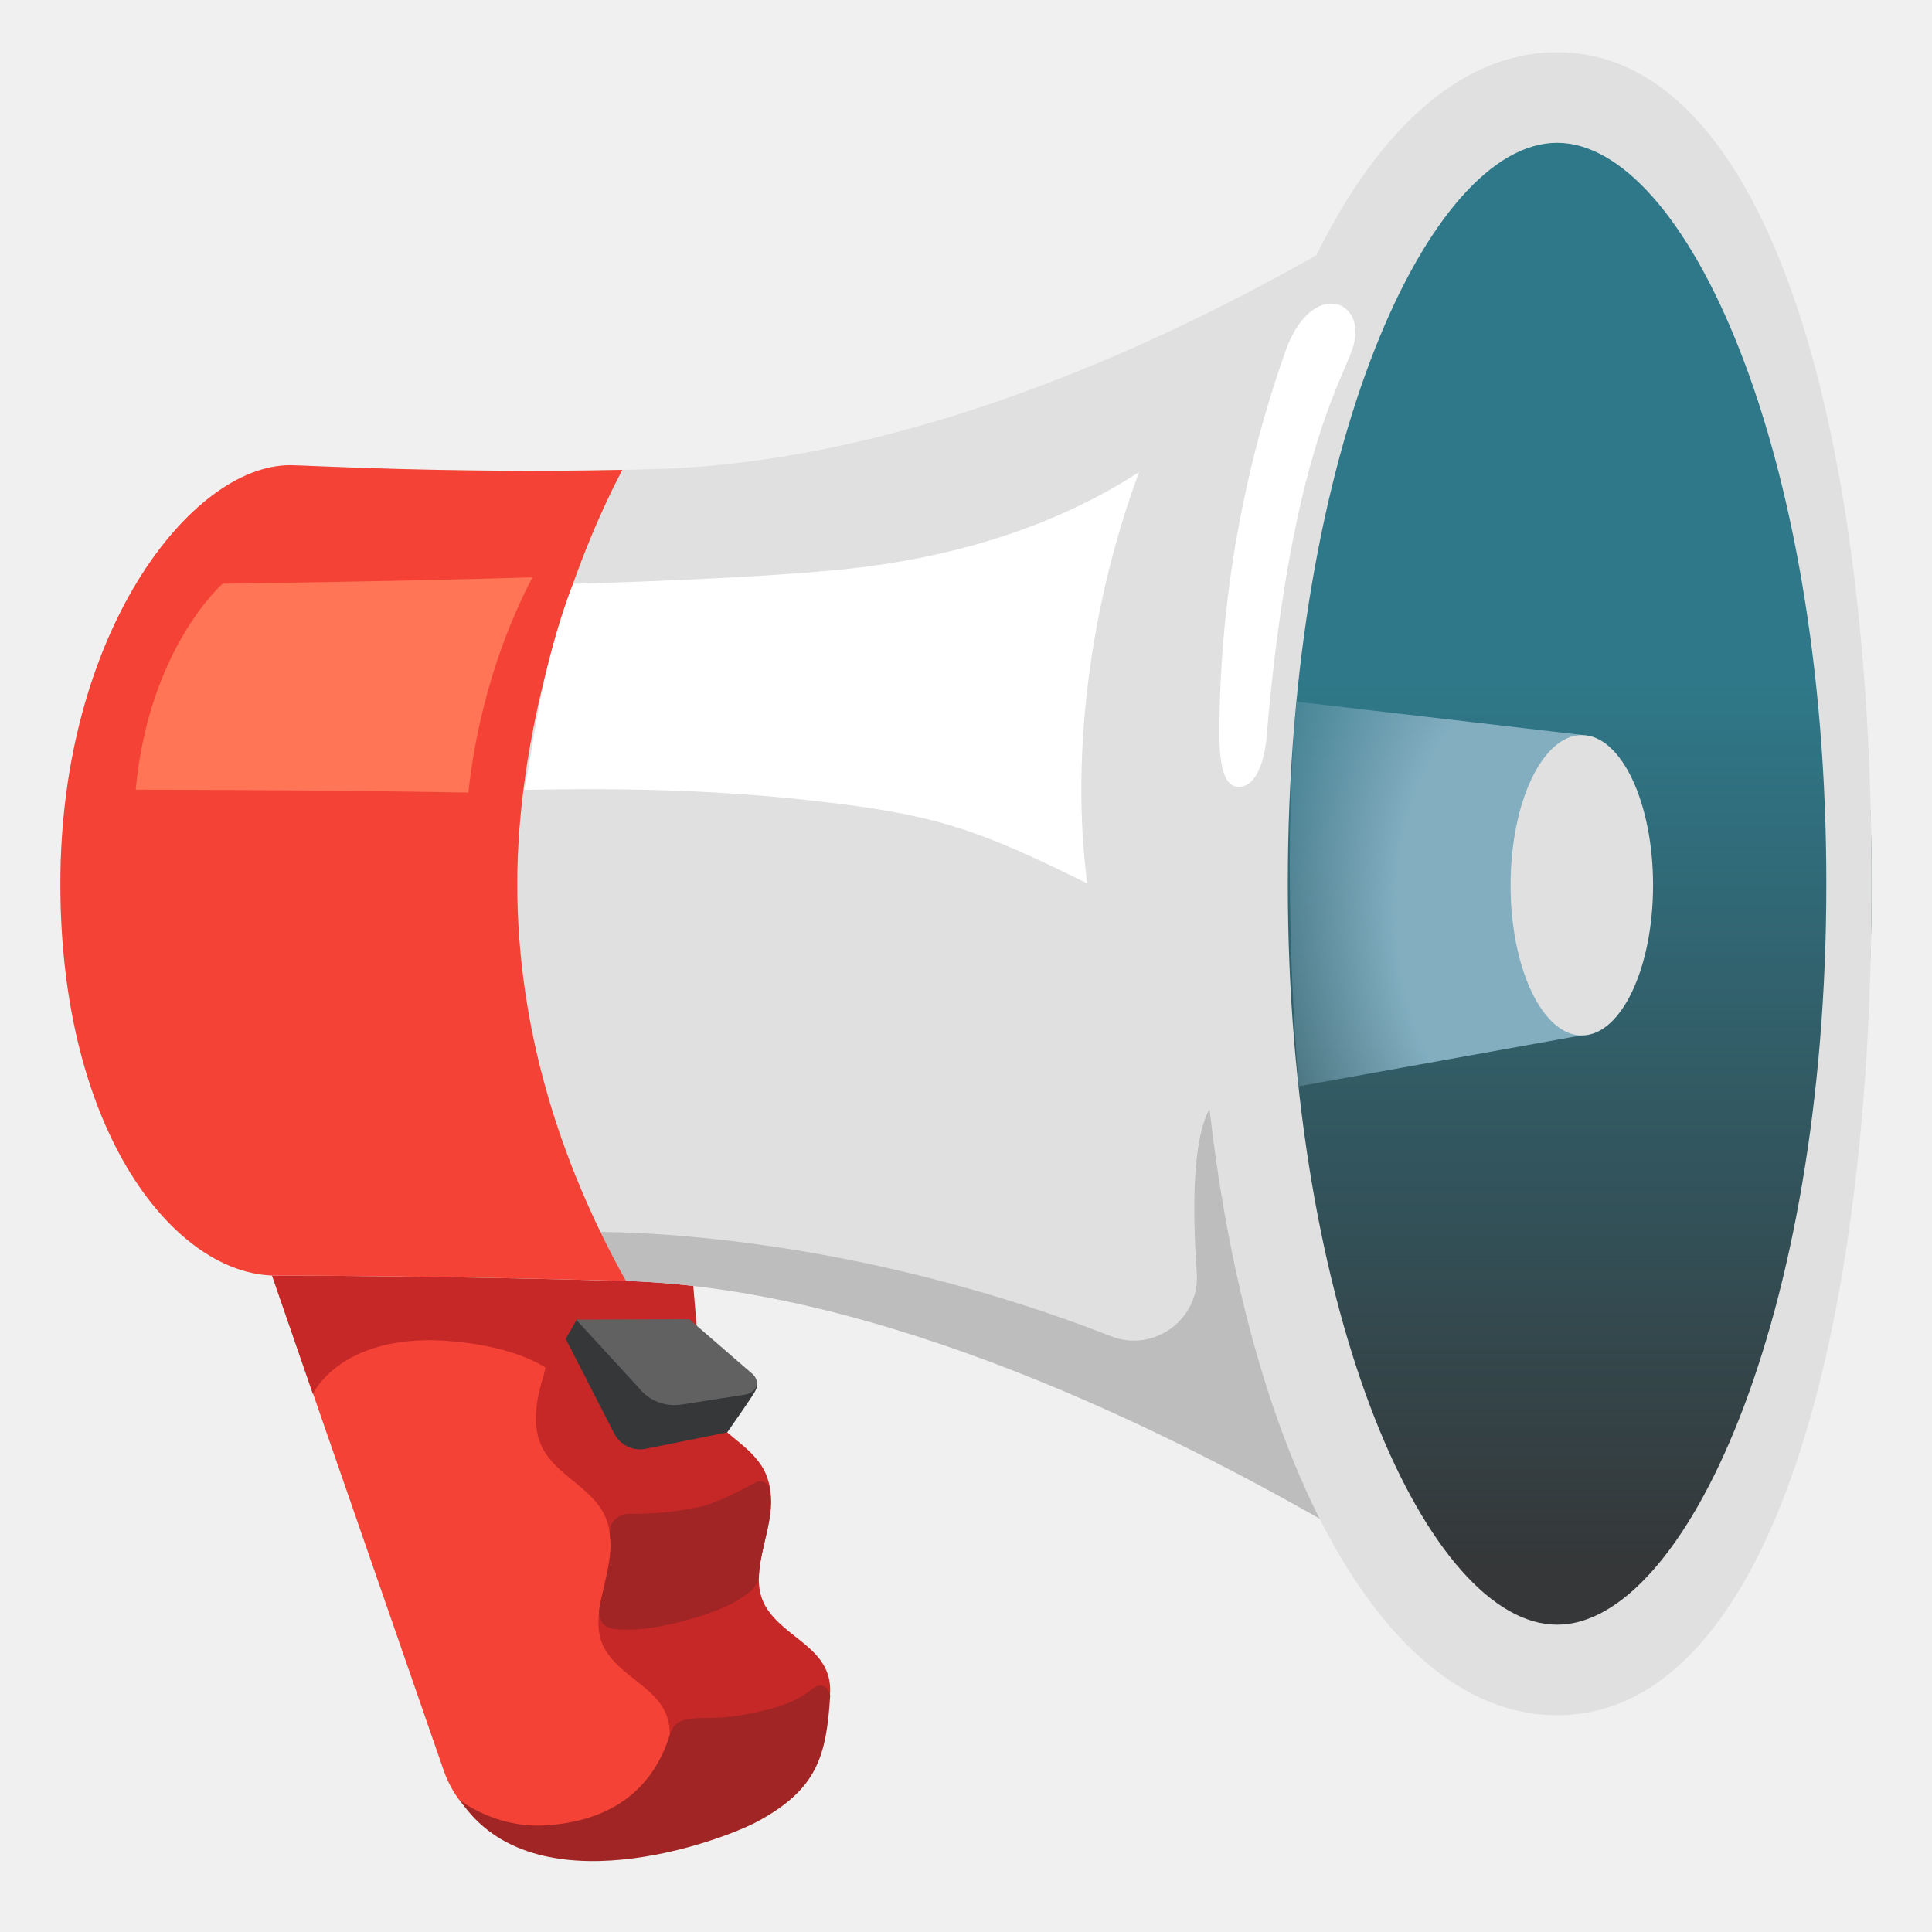
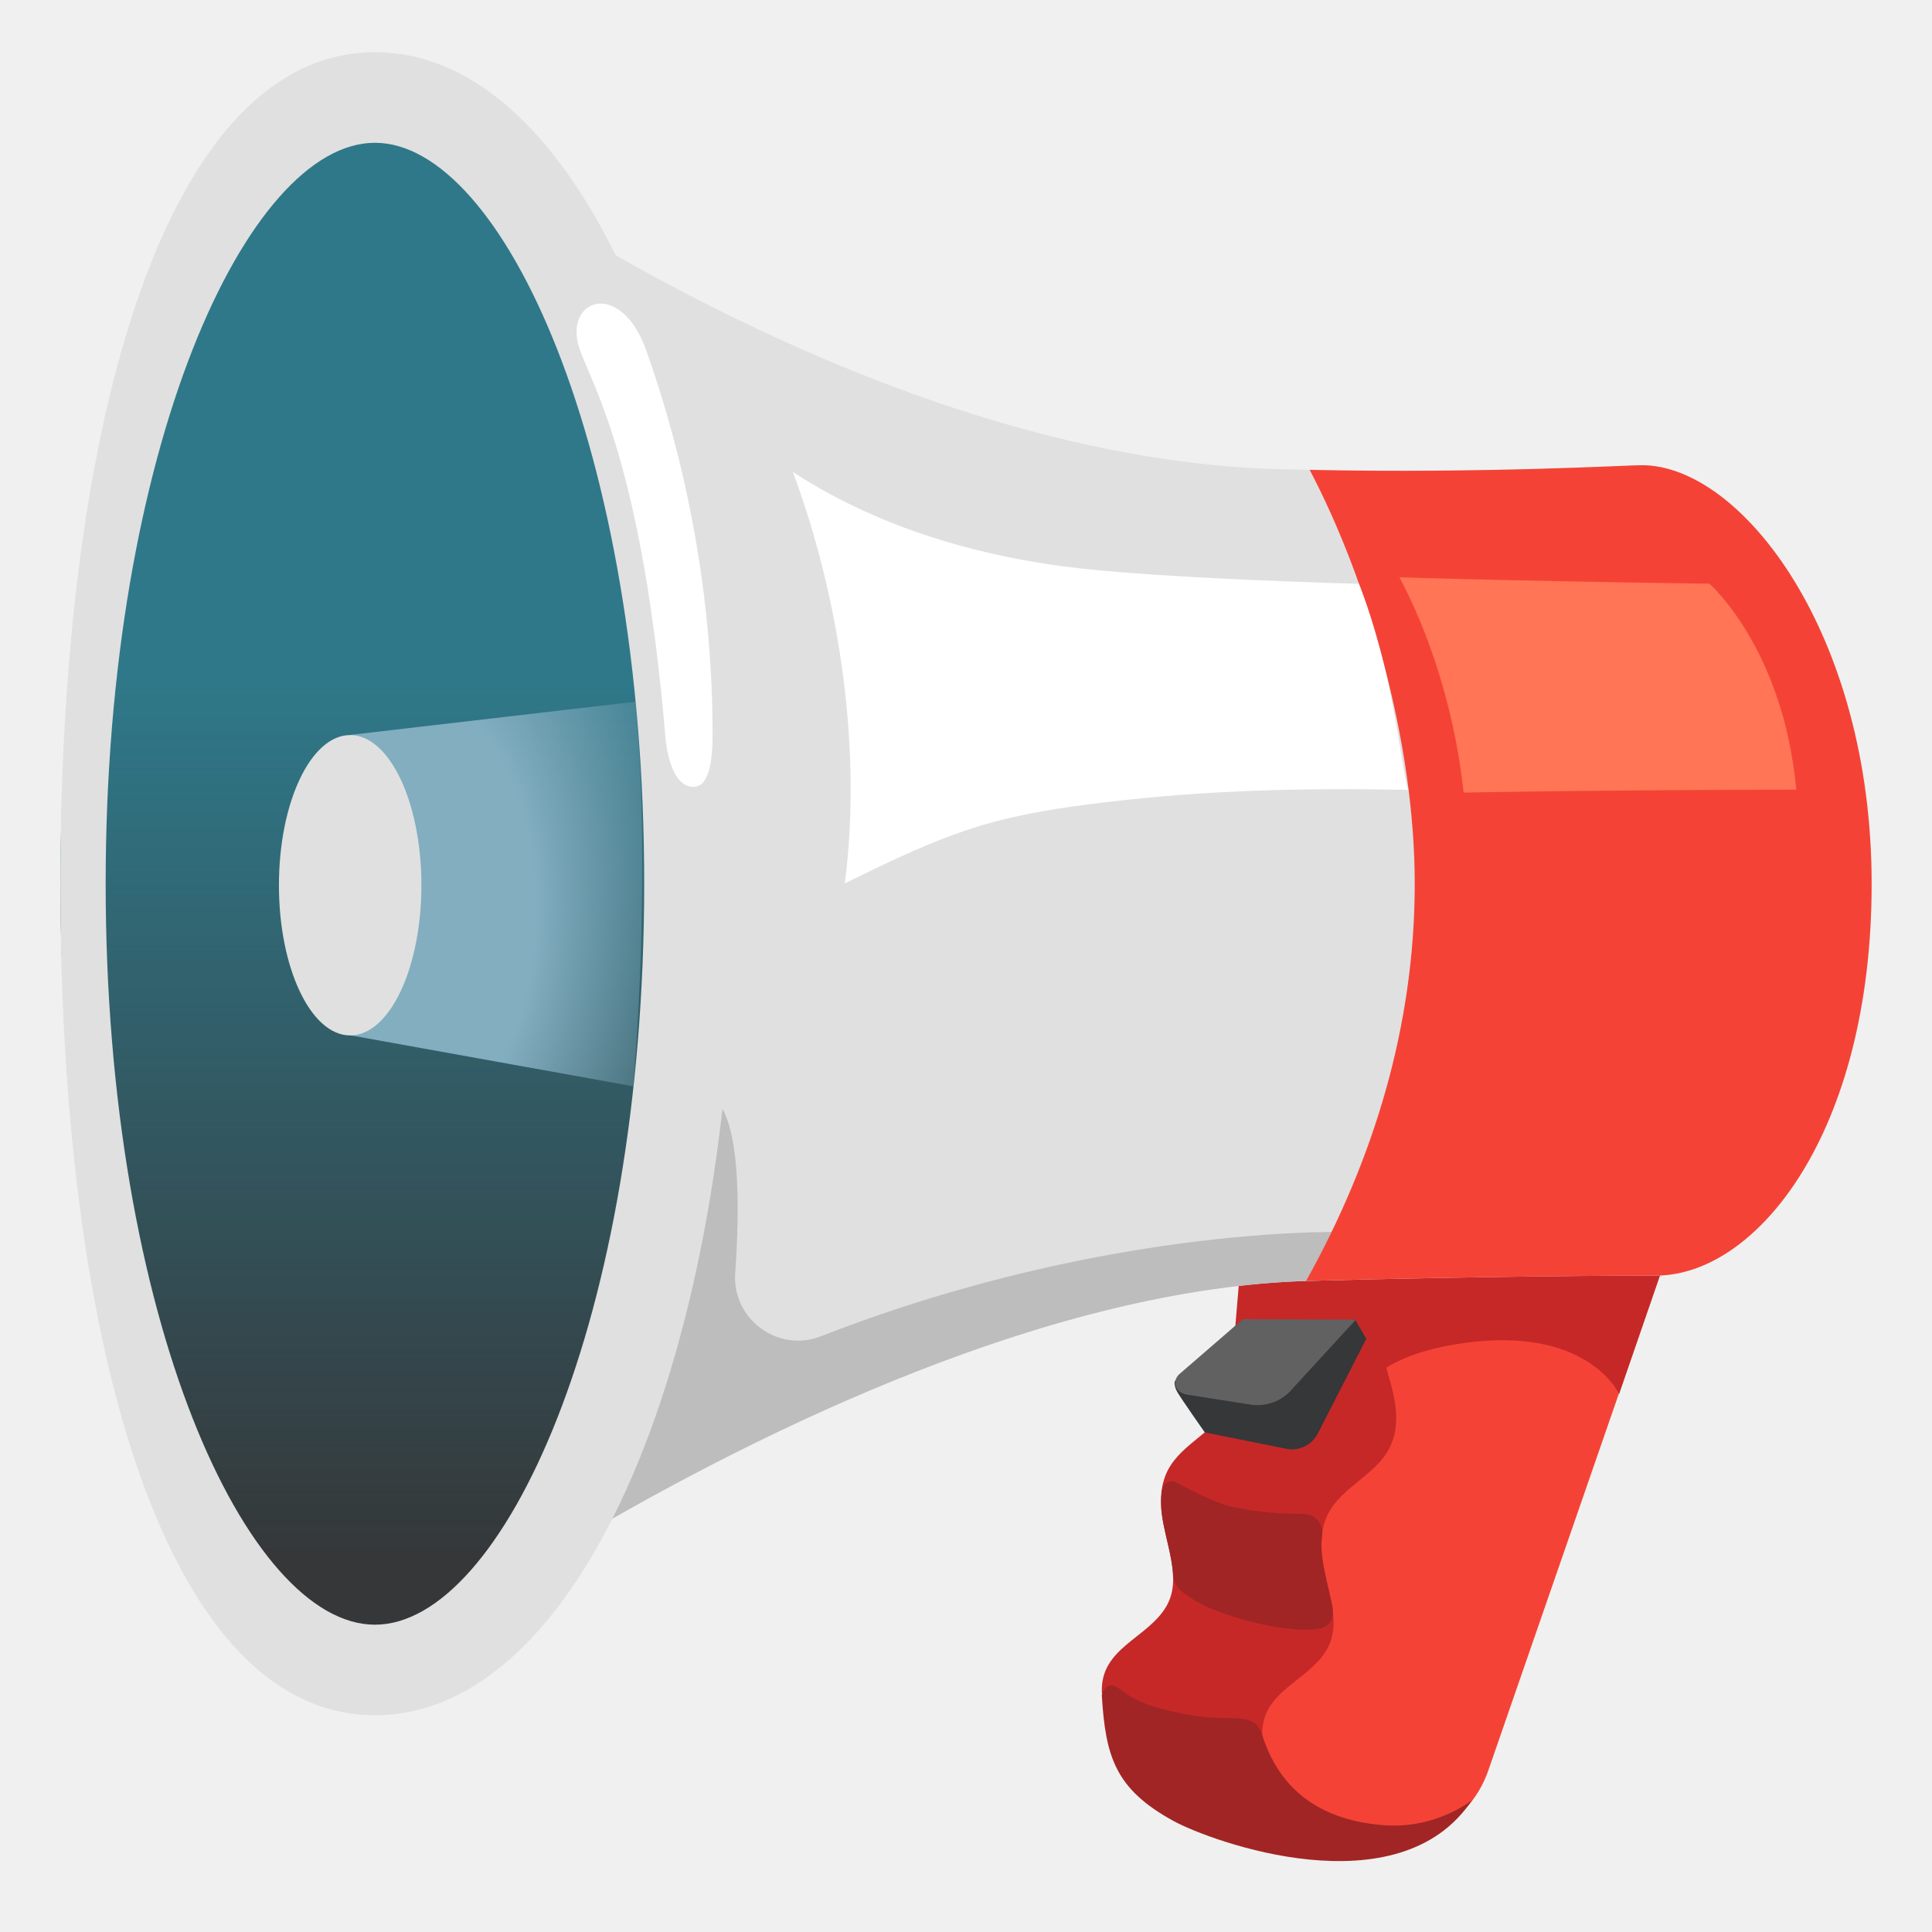
<svg xmlns="http://www.w3.org/2000/svg" version="1.1" id="Layer_2" x="0px" y="0px" viewBox="0 0 128 128" style="enable-background:new 0 0 128 128;" xml:space="preserve">
  <g>
-     <path style="fill:#C62828;" d="M41.01,114.68L30.84,83.46l15.02,0.89l0.74,8.78c0.92,1.73,3.09,2.52,4.01,4.25   c0.47,0.89,0.55,1.94,0.42,2.94c-0.27,2.07-1.36,4.31-0.3,6.12c1.25,2.13,4.37,2.74,4.27,5.67   C54.9,114.79,42.31,118.43,41.01,114.68z" />
-     <path style="fill:#F44336;" d="M39.49,121.41c0,0-0.95,0.33-0.95,0.33c-3.75,1.3-7.84-0.68-9.14-4.43L17.6,83.28h16.26   c0.58,1.66,0.78,2.27,1.37,3.93c0.54,1.51,1.28,2.26,0.8,3.86c-0.48,1.58-0.88,3.38-0.06,4.92c0.92,1.73,3.09,2.52,4.01,4.25   c0.47,0.89,0.55,1.94,0.42,2.94c-0.27,2.07-1.36,4.31-0.3,6.12c1.25,2.13,4.37,2.74,4.27,5.67   C44.28,117.65,42.01,120.54,39.49,121.41z" />
-     <path style="fill:#A12524;" d="M39.78,106.18c-0.38,1.56,0.55,1.77,1.49,1.79c2.29,0.06,5.31-0.86,6.8-1.53   c0.57-0.25,1.1-0.58,1.58-0.95c0.36-0.28,0.6-0.69,0.63-1.14c0.07-1.31,0.57-2.7,0.74-4.03c0.07-0.55,0.07-1.12-0.02-1.66   c-0.07-0.43-0.57-0.65-0.95-0.44c-0.96,0.53-2.67,1.41-3.81,1.64c-2.26,0.46-3.65,0.42-4.63,0.44c-0.73,0.01-1.31,0.66-1.21,1.38   c0.07,0.5,0.06,1.01,0,1.5C40.27,104.16,40.02,105.19,39.78,106.18z" />
-     <path style="fill:#A12524;" d="M44.37,114.96c-1.34,4.26-4.68,5.74-8.17,5.97c-3.38,0.23-5.72-1.66-5.72-1.66   c4.84,7.28,17.26,2.75,19.78,1.37c3.85-2.11,4.49-4.25,4.74-8.28c0.02-0.25-0.4-1.1-1.19-0.46c-1.2,0.96-2.56,1.31-4.08,1.62   c-1.87,0.38-2.87,0.27-3.63,0.32C45.12,113.9,44.63,114.12,44.37,114.96z" />
-     <path style="fill:#C62828;" d="M17.6,83.28l3.13,9.08c0,0,1.91-4.25,9.51-3.47c5.15,0.53,6.69,2.33,6.69,2.33l0.33-7.68L17.6,83.28   z" />
-     <path style="fill:#E0E0E0;" d="M103.16,110.64c0,0-33.81-25.03-61.92-25.78c-12.09-0.32-20.86-0.35-22.97-0.35   C11.65,84.52,4,75.11,4,58.55s8.61-27.73,15.23-27.73c0.98,0,11.45,0.62,24.11,0.26c29.78-0.84,59.82-24.62,59.82-24.62V110.64z" />
-     <path style="fill:#BDBDBD;" d="M80.14,73.46c-1.13,2.02-1.15,6.62-0.85,10.88c0.22,3.05-2.83,5.31-5.68,4.19   c-19.44-7.58-35.4-6.9-35.4-6.9l0.77,3.17c0.74,0.02,1.49,0.04,2.25,0.06c16.98,0.45,36.04,9.76,48.47,17.07   c0,0-3.84-5.52-5.8-13.06C81.87,81.01,80.14,73.46,80.14,73.46z" />
-     <path style="fill:#F44336;" d="M34.27,58.55c0-9.45,3.09-20.05,6.96-27.42c-11.69,0.24-21.07-0.31-22-0.31   C12.61,30.82,4,41.99,4,58.55s7.65,25.96,14.28,25.96c2.11,0,10.88,0.03,22.97,0.35c0.07,0,0.15,0.01,0.22,0.01   C36.99,76.83,34.27,67.97,34.27,58.55z" />
-     <ellipse style="fill:#2F7889;" cx="103.16" cy="58.55" rx="20.84" ry="52.09" />
-     <linearGradient id="SVGID_1_" gradientUnits="userSpaceOnUse" x1="103.164" y1="103.827" x2="103.164" y2="45.222">
+     <path style="fill:#C62828;" d="M86.99,114.68l10.17-31.23l-15.02,0.89l-0.74,8.78c-0.92,1.73-3.09,2.52-4.01,4.25   c-0.47,0.89-0.55,1.94-0.42,2.94c0.27,2.07,1.36,4.31,0.3,6.12c-1.25,2.13-4.37,2.74-4.27,5.67   C73.1,114.79,85.69,118.43,86.99,114.68z" />
+     <path style="fill:#F44336;" d="M88.51,121.41c0,0,0.95,0.33,0.95,0.33c3.75,1.3,7.84-0.68,9.14-4.43l11.79-34.03H94.14   c-0.58,1.66-0.78,2.27-1.37,3.93c-0.54,1.51-1.28,2.26-0.8,3.86c0.48,1.58,0.88,3.38,0.06,4.92c-0.92,1.73-3.09,2.52-4.01,4.25   c-0.47,0.89-0.55,1.94-0.42,2.94c0.27,2.07,1.36,4.31,0.3,6.12c-1.25,2.13-4.37,2.74-4.27,5.67   C83.72,117.65,85.99,120.54,88.51,121.41z" />
+     <path style="fill:#A12524;" d="M88.22,106.18c0.38,1.56-0.55,1.77-1.49,1.79c-2.29,0.06-5.31-0.86-6.8-1.53   c-0.57-0.25-1.1-0.58-1.58-0.95c-0.36-0.28-0.6-0.69-0.63-1.14c-0.07-1.31-0.57-2.7-0.74-4.03c-0.07-0.55-0.07-1.12,0.02-1.66   c0.07-0.43,0.57-0.65,0.95-0.44c0.96,0.53,2.67,1.41,3.81,1.64c2.26,0.46,3.65,0.42,4.63,0.44c0.73,0.01,1.31,0.66,1.21,1.38   c-0.07,0.5-0.06,1.01,0,1.5C87.73,104.16,87.98,105.19,88.22,106.18z" />
+     <path style="fill:#A12524;" d="M83.63,114.96c1.34,4.26,4.68,5.74,8.17,5.97c3.38,0.23,5.72-1.66,5.72-1.66   c-4.84,7.28-17.26,2.75-19.78,1.37c-3.85-2.11-4.49-4.25-4.74-8.28c-0.02-0.25,0.4-1.1,1.19-0.46c1.2,0.96,2.56,1.31,4.08,1.62   c1.87,0.38,2.87,0.27,3.63,0.32C82.88,113.9,83.37,114.12,83.63,114.96z" />
+     <path style="fill:#C62828;" d="M110.4,83.28l-3.13,9.08c0,0-1.91-4.25-9.51-3.47c-5.15,0.53-6.69,2.33-6.69,2.33l-0.33-7.68   L110.4,83.28z" />
+     <path style="fill:#E0E0E0;" d="M24.84,110.64c0,0,33.81-25.03,61.92-25.78c12.09-0.32,20.86-0.35,22.97-0.35   c6.62,0,14.28-9.4,14.28-25.96s-8.61-27.73-15.23-27.73c-0.98,0-11.45,0.62-24.11,0.26C54.87,30.25,24.84,6.46,24.84,6.46V110.64z" />
+     <path style="fill:#BDBDBD;" d="M47.86,73.46c1.13,2.02,1.15,6.62,0.85,10.88c-0.22,3.05,2.83,5.31,5.68,4.19   c19.44-7.58,35.4-6.9,35.4-6.9l-0.77,3.17c-0.74,0.02-1.49,0.04-2.25,0.06c-16.98,0.45-36.04,9.76-48.47,17.07   c0,0,3.84-5.52,5.8-13.06C46.13,81.01,47.86,73.46,47.86,73.46z" />
+     <path style="fill:#F44336;" d="M93.73,58.55c0-9.45-3.09-20.05-6.96-27.42c11.69,0.24,21.07-0.31,22-0.31   c6.62,0,15.23,11.17,15.23,27.73s-7.65,25.96-14.28,25.96c-2.11,0-10.88,0.03-22.97,0.35c-0.07,0-0.15,0.01-0.22,0.01   C91.01,76.83,93.73,67.97,93.73,58.55z" />
+     <ellipse style="fill:#2F7889;" cx="24.84" cy="58.55" rx="20.84" ry="52.09" />
+     <linearGradient id="SVGID_1_" gradientUnits="userSpaceOnUse" x1="103.164" y1="103.827" x2="103.164" y2="45.222" gradientTransform="matrix(-1 0 0 1 128 0)">
      <stop offset="0" style="stop-color:#353738" />
      <stop offset="1" style="stop-color:#353738;stop-opacity:0" />
    </linearGradient>
-     <path style="fill:url(#SVGID_1_);" d="M83.24,43.31c-0.59,4.82-0.91,9.94-0.91,15.25c0,28.77,9.33,52.09,20.84,52.09   c11.51,0,20.84-23.32,20.84-52.09c0-5.31-0.32-10.42-0.91-15.25H83.24z" />
+     <path style="fill:url(#SVGID_1_);" d="M44.76,43.31c0.59,4.82,0.91,9.94,0.91,15.25c0,28.77-9.33,52.09-20.84,52.09   C13.33,110.64,4,87.32,4,58.55c0-5.31,0.32-10.42,0.91-15.25H44.76z" />
    <g>
-       <path style="fill:#E0E0E0;" d="M103.16,113.64c-13.59,0-23.84-23.68-23.84-55.09c0-31.41,10.25-55.09,23.84-55.09    S124,27.15,124,58.55C124,89.96,116.75,113.64,103.16,113.64z M103.16,9.46c-8.44,0-17.84,20.16-17.84,49.09    s9.4,49.09,17.84,49.09S121,87.48,121,58.55S111.6,9.46,103.16,9.46z" />
+       <path style="fill:#E0E0E0;" d="M4,58.55C4,27.15,11.25,3.46,24.84,3.46s23.84,23.68,23.84,55.09c0,31.41-10.25,55.09-23.84,55.09    S4,89.96,4,58.55z M7,58.55c0,28.93,9.4,49.09,17.84,49.09s17.84-20.16,17.84-49.09S33.27,9.46,24.84,9.46S7,29.63,7,58.55z" />
    </g>
-     <path style="fill:#FFFFFF;" d="M89.56,23.24c-0.9,2.44-4.15,7.85-5.65,25.65c-0.05,0.6-0.38,3.24-1.85,3.24   c-0.98,0-1.27-1.48-1.27-3.52c0-7.95,1.32-16.72,4.39-25.38C86.92,18.34,90.81,19.88,89.56,23.24z" />
-     <radialGradient id="SVGID_2_" cx="101.207" cy="60.248" r="20.918" gradientTransform="matrix(1 0 0 1.7015 0 -42.2637)" gradientUnits="userSpaceOnUse">
+     <path style="fill:#FFFFFF;" d="M38.44,23.24c0.9,2.44,4.15,7.85,5.65,25.65c0.05,0.6,0.38,3.24,1.85,3.24   c0.98,0,1.27-1.48,1.27-3.52c0-7.95-1.32-16.72-4.39-25.38C41.08,18.34,37.19,19.88,38.44,23.24z" />
+     <radialGradient id="SVGID_00000060025852318051291200000017873157110133987205_" cx="101.207" cy="60.248" r="20.918" gradientTransform="matrix(-1 0 0 1.7015 128 -42.2637)" gradientUnits="userSpaceOnUse">
      <stop offset="0.416" style="stop-color:#82AEC0" />
      <stop offset="1" style="stop-color:#7FA9BB;stop-opacity:0" />
    </radialGradient>
-     <path style="fill:url(#SVGID_2_);" d="M85.9,46.49l18.9,2.2v19.9l-18.76,3.38C84.8,56.24,85.9,46.49,85.9,46.49z" />
-     <ellipse style="fill:#E0E0E0;" cx="104.8" cy="58.65" rx="4.72" ry="9.95" />
-     <path style="fill:#353738;" d="M38.23,87.4l-0.75,1.3l3.21,6.27c0.39,0.76,1.23,1.18,2.07,1.02l5.42-1.09c0,0,1.51-2.15,1.8-2.64   c0.29-0.49,0.18-0.78,0.18-0.78l-6.16,1.18C43.99,92.66,38.43,87.46,38.23,87.4z" />
-     <path style="fill:#616161;" d="M42.33,91.96l-4.16-4.53l7.49-0.03l4.24,3.67c0.51,0.54,0.18,1.21-0.55,1.33l-4.21,0.66   C44.08,93.22,43.01,92.81,42.33,91.96z" />
-     <path style="fill:#FFFFFF;" d="M57.51,37.53c6.34-0.84,12.6-2.77,17.96-6.26c-3.11,8.35-4.59,18.41-3.44,27.26   c-2.96-1.46-5.95-2.92-9.11-3.86c-2.64-0.78-5.37-1.19-8.1-1.51c-6.87-0.83-13.23-0.96-20.14-0.83c0.2,0,0.75-4.67,1.59-8.15   c0.84-3.48,1.7-5.5,1.7-5.5S51.5,38.33,57.51,37.53z" />
-     <path style="fill:#FF7555;" d="M35.28,38.25c-9.7,0.29-20.53,0.42-20.53,0.42s-4.89,4.26-5.76,13.65c0,0,11.55,0,22.04,0.19   C31.77,45.75,33.95,40.76,35.28,38.25z" />
+     <path style="fill:url(#SVGID_00000060025852318051291200000017873157110133987205_);" d="M42.1,46.49l-18.9,2.2v19.9l18.76,3.38   C43.2,56.24,42.1,46.49,42.1,46.49z" />
+     <ellipse style="fill:#E0E0E0;" cx="23.2" cy="58.65" rx="4.72" ry="9.95" />
+     <path style="fill:#353738;" d="M89.77,87.4l0.75,1.3l-3.21,6.27c-0.39,0.76-1.23,1.18-2.07,1.02l-5.42-1.09c0,0-1.51-2.15-1.8-2.64   c-0.29-0.49-0.18-0.78-0.18-0.78l6.16,1.18C84.01,92.66,89.57,87.46,89.77,87.4z" />
+     <path style="fill:#616161;" d="M85.67,91.96l4.16-4.53l-7.49-0.03l-4.24,3.67c-0.51,0.54-0.18,1.21,0.55,1.33l4.21,0.66   C83.92,93.22,84.99,92.81,85.67,91.96z" />
+     <path style="fill:#FFFFFF;" d="M70.49,37.53c-6.34-0.84-12.6-2.77-17.96-6.26c3.11,8.35,4.59,18.41,3.44,27.26   c2.96-1.46,5.95-2.92,9.11-3.86c2.64-0.78,5.37-1.19,8.1-1.51c6.87-0.83,13.23-0.96,20.14-0.83c-0.2,0-0.75-4.67-1.59-8.15   c-0.84-3.48-1.7-5.5-1.7-5.5S76.5,38.33,70.49,37.53z" />
+     <path style="fill:#FF7555;" d="M92.72,38.25c9.7,0.29,20.53,0.42,20.53,0.42s4.89,4.26,5.76,13.65c0,0-11.55,0-22.04,0.19   C96.23,45.75,94.05,40.76,92.72,38.25z" />
  </g>
</svg>
